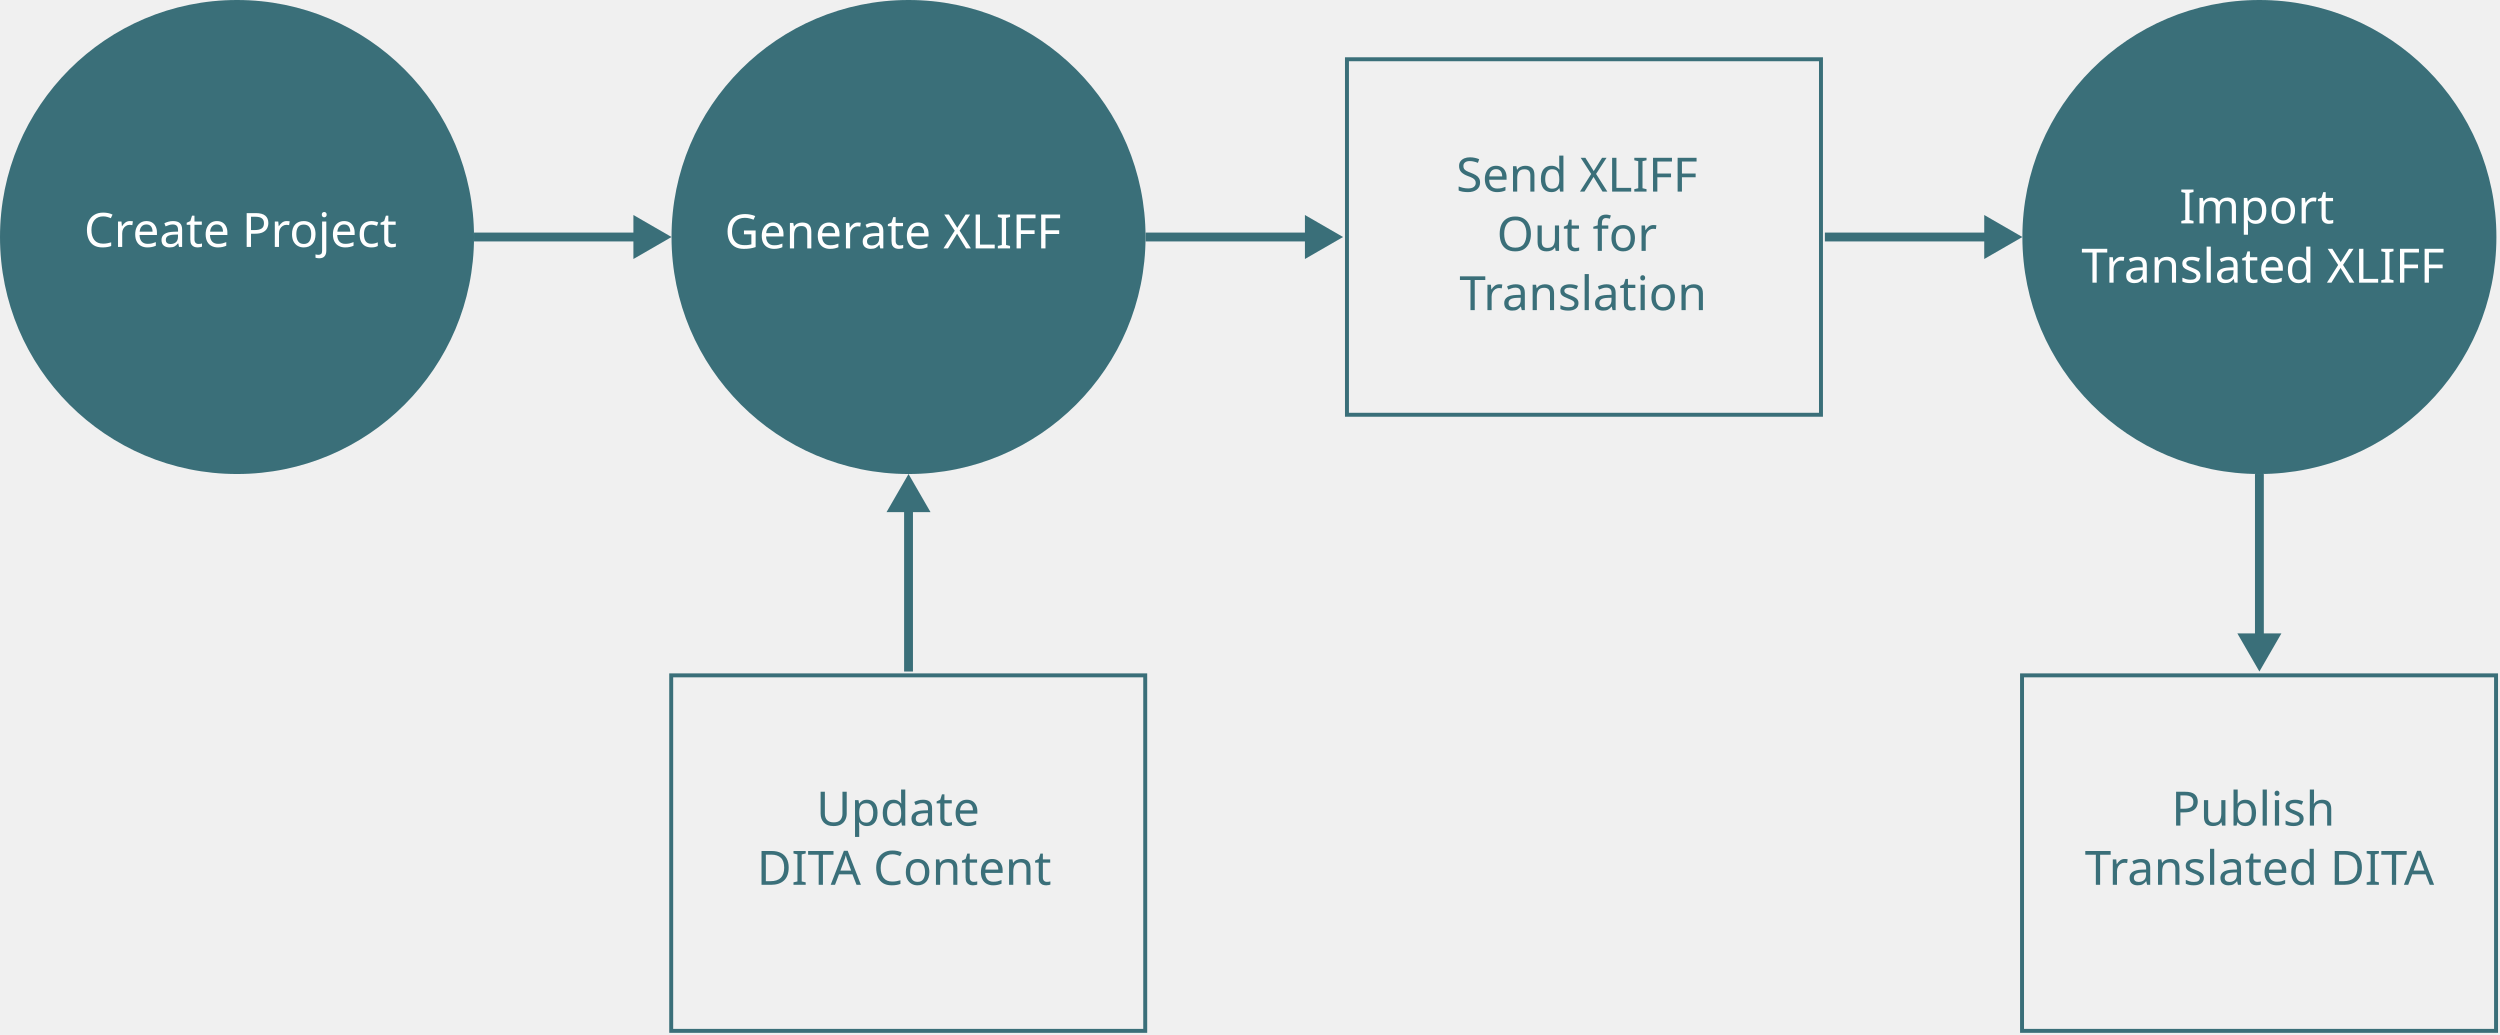
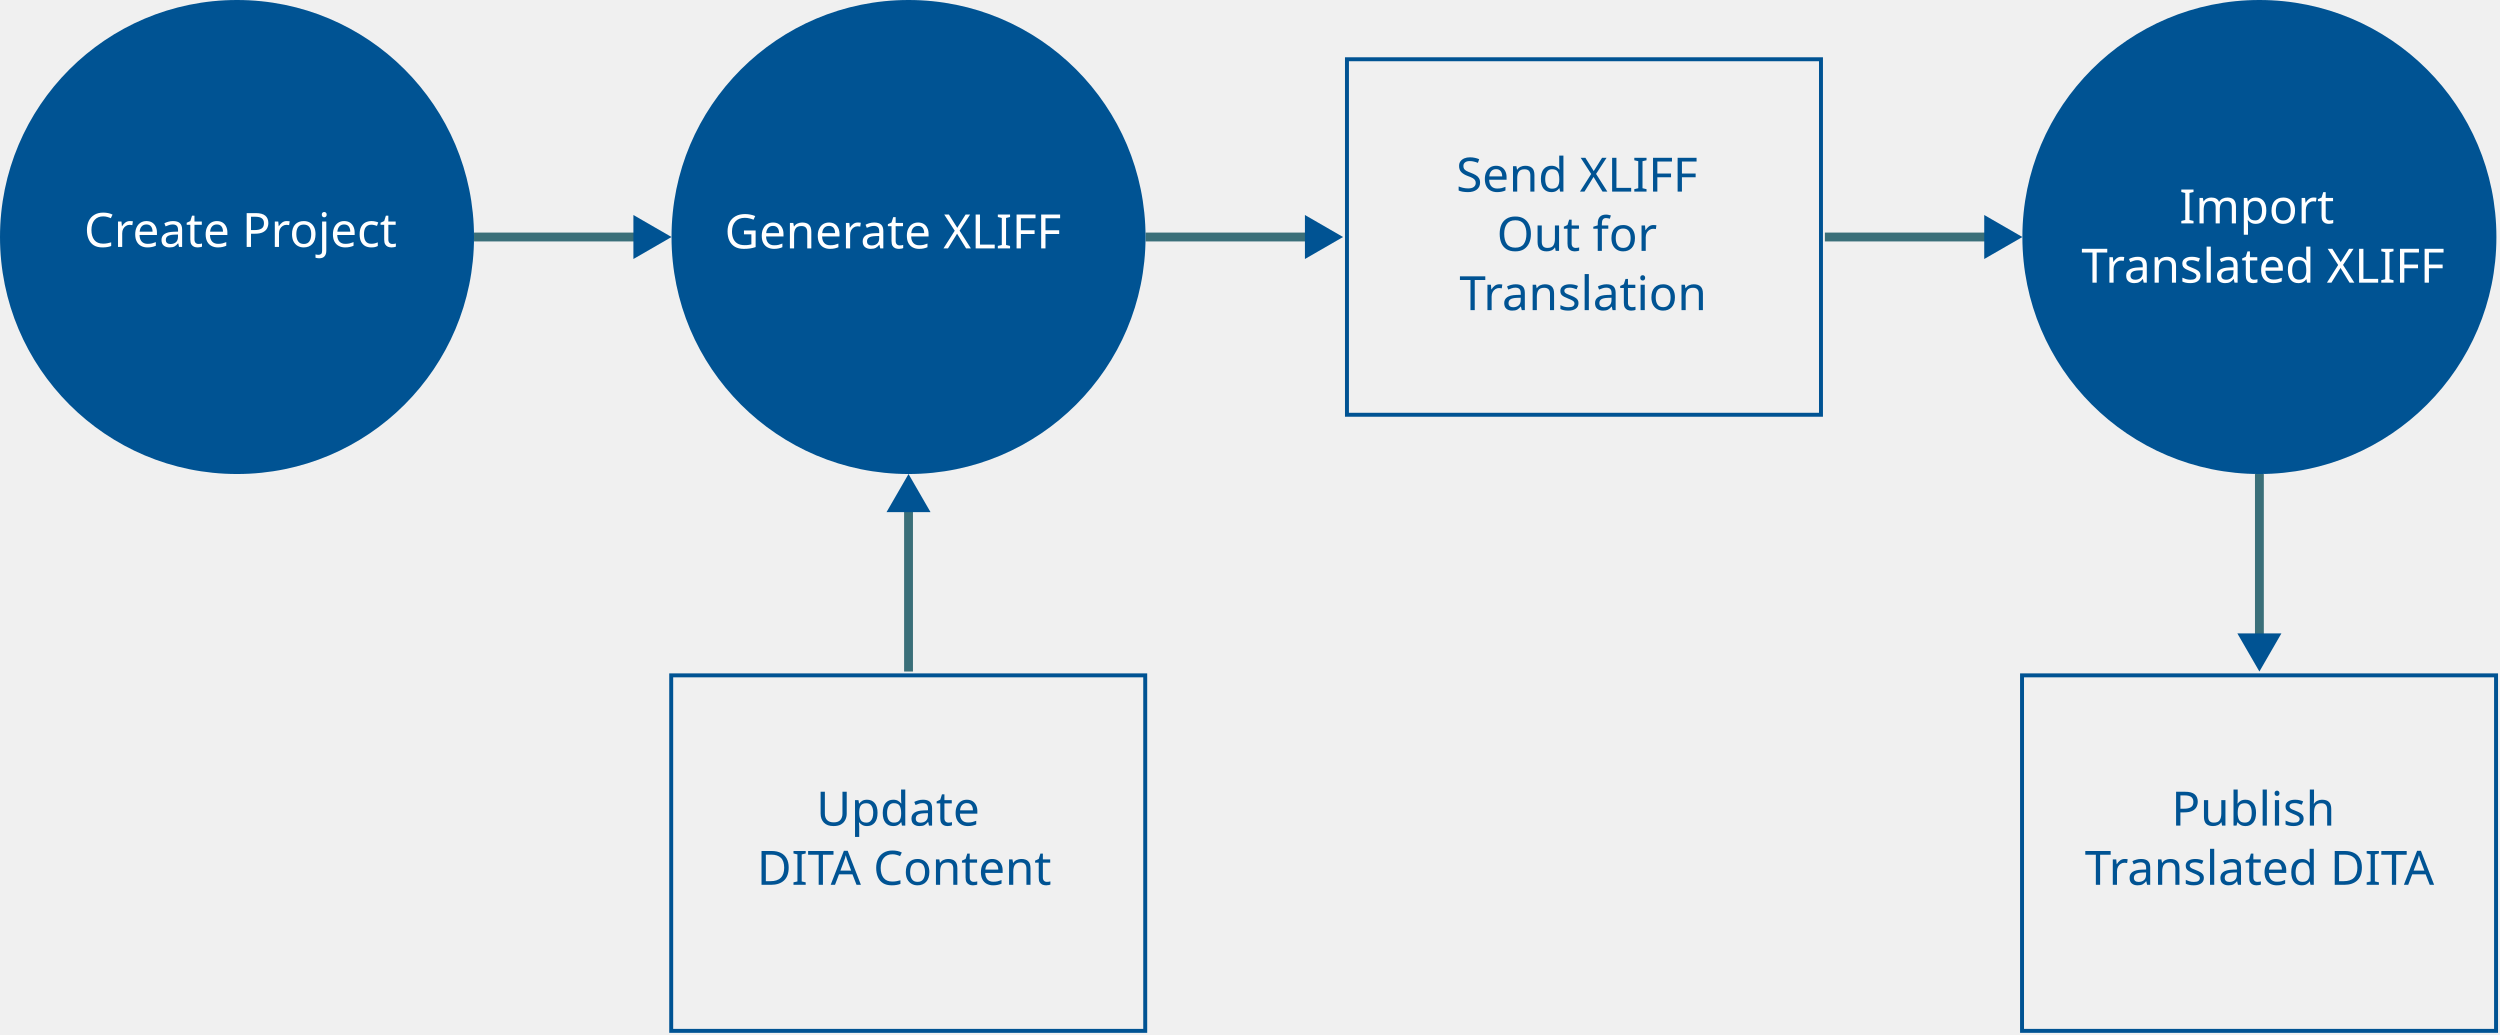
- <svg xmlns="http://www.w3.org/2000/svg" viewBox="0 0 632.89 261.97" version="1.1" width="632.89" height="261.97">
-   <line style="stroke-width:2.24px;stroke:#3a6f79;" x1="230" y1="170" x2="230" y2="128.02" />
-   <polygon style="fill:#3a6f79;" points="224.43,129.65 235.57,129.65 230,120 " />
-   <line style="stroke-width:2.24px;stroke:#3a6f79;" x1="571.98" y1="120" x2="571.98" y2="161.98" />
-   <polygon style="fill:#3a6f79;" points="577.55,160.35 566.4,160.35 571.98,170 " />
-   <line style="stroke-width:2.24px;stroke:#3a6f79;" x1="120" y1="60" x2="161.98" y2="60" />
-   <polygon style="fill:#3a6f79;" points="160.35,54.43 160.35,65.57 170,60 " />
-   <line style="stroke-width:2.24px;stroke:#3a6f79;" x1="290" y1="60" x2="331.98" y2="60" />
-   <polygon style="fill:#3a6f79;" points="330.35,54.43 330.35,65.57 340,60 " />
-   <line style="stroke-width:2.24px;stroke:#3a6f79;" x1="461.98" y1="60" x2="503.95" y2="60" />
-   <polygon style="fill:#3a6f79;" points="502.32,54.43 502.32,65.57 511.98,60 " />
-   <circle style="fill:#3a6f79;" cx="60" cy="60" r="60" />
-   <circle style="fill:#3a6f79;" cx="230" cy="60" r="60" />
-   <circle style="fill:#3a6f79;" cx="571.98" cy="60" r="60" />
-   <rect style="fill:none;stroke:#3a6f79;stroke-miterlimit:10;" x="340.99" y="15" width="120" height="90" />
-   <rect style="fill:none;stroke:#3a6f79;stroke-miterlimit:10;" x="169.92" y="170.97" width="120" height="90" />
-   <rect style="fill:none;stroke:#3a6f79;stroke-miterlimit:10;" x="511.89" y="170.97" width="120" height="90" />
-   <text x="103.346" y="62.51" style="font-style:normal;font-weight:normal;font-size:12px;font-family:sans-serif;text-align:center;text-anchor:middle;fill:#ffffff">
-     <tspan x="60.88" y="62.51" style="font-style:normal;font-weight:normal;font-size:12px;font-family:sans-serif;text-align:center;text-anchor:middle">Create Project</tspan>
+ <svg xmlns="http://www.w3.org/2000/svg" viewBox="0 0 632.89 261.97" version="1.1" width="632.89" height="261.97" id="svg19">
+   <defs id="defs19" />
+   <line style="stroke-width:2.24px;stroke:#3a6f79;fill:#005393;fill-opacity:1" x1="230" y1="170" x2="230" y2="128.02" id="line1" />
+   <polygon style="fill:#005393;fill-opacity:1" points="224.43,129.65 235.57,129.65 230,120 " id="polygon1" />
+   <line style="stroke-width:2.24px;stroke:#3a6f79;fill:#005393;fill-opacity:1" x1="571.98" y1="120" x2="571.98" y2="161.98" id="line2" />
+   <polygon style="fill:#005393;fill-opacity:1" points="577.55,160.35 566.4,160.35 571.98,170 " id="polygon2" />
+   <line style="stroke-width:2.24px;stroke:#3a6f79;fill:#005393;fill-opacity:1" x1="120" y1="60" x2="161.98" y2="60" id="line3" />
+   <polygon style="fill:#005393;fill-opacity:1" points="160.35,54.43 160.35,65.57 170,60 " id="polygon3" />
+   <line style="stroke-width:2.24px;stroke:#3a6f79;fill:#005393;fill-opacity:1" x1="290" y1="60" x2="331.98" y2="60" id="line4" />
+   <polygon style="fill:#005393;fill-opacity:1" points="330.35,54.43 330.35,65.57 340,60 " id="polygon4" />
+   <line style="stroke-width:2.24px;stroke:#3a6f79;fill:#005393;fill-opacity:1" x1="461.98" y1="60" x2="503.95" y2="60" id="line5" />
+   <polygon style="fill:#005393;fill-opacity:1" points="502.32,54.43 502.32,65.57 511.98,60 " id="polygon5" />
+   <circle style="fill:#005393;fill-opacity:1" cx="60" cy="60" r="60" id="circle5" />
+   <circle style="fill:#005393;fill-opacity:1" cx="230" cy="60" r="60" id="circle6" />
+   <circle style="fill:#005393;fill-opacity:1" cx="571.98" cy="60" r="60" id="circle7" />
+   <rect style="fill:none;stroke:#005393;stroke-miterlimit:10;stroke-opacity:1" x="340.99" y="15" width="120" height="90" id="rect7" />
+   <rect style="fill:none;stroke:#005393;stroke-miterlimit:10;stroke-opacity:1" x="169.92" y="170.97" width="120" height="90" id="rect8" />
+   <rect style="fill:none;stroke:#005393;stroke-miterlimit:10;stroke-opacity:1" x="511.89" y="170.97" width="120" height="90" id="rect9" />
+   <text x="103.346" y="62.51" style="font-style:normal;font-weight:normal;font-size:12px;font-family:sans-serif;text-align:center;text-anchor:middle;fill:#ffffff" id="text9">
+     <tspan x="60.88" y="62.51" style="font-style:normal;font-weight:normal;font-size:12px;font-family:sans-serif;text-align:center;text-anchor:middle" id="tspan9">Create Project</tspan>
  </text>
-   <text x="272.213" y="62.88" style="font-style:normal;font-weight:normal;font-size:12px;font-family:sans-serif;text-align:center;text-anchor:middle;fill:#ffffff">
-     <tspan x="226.05" y="62.88" style="font-style:normal;font-weight:normal;font-size:12px;font-family:sans-serif;text-align:center;text-anchor:middle">Generate XLIFF</tspan>
+   <text x="272.213" y="62.88" style="font-style:normal;font-weight:normal;font-size:12px;font-family:sans-serif;text-align:center;text-anchor:middle;fill:#ffffff" id="text10">
+     <tspan x="226.05" y="62.88" style="font-style:normal;font-weight:normal;font-size:12px;font-family:sans-serif;text-align:center;text-anchor:middle" id="tspan10">Generate XLIFF</tspan>
  </text>
-   <text x="400.774" y="48.51" style="font-style:normal;font-weight:normal;font-size:12px;font-family:sans-serif;text-align:center;text-anchor:middle;fill:#3a6f79">
-     <tspan x="400.774" y="48.51">Send XLIFF</tspan>
-     <tspan x="400.774" y="63.51">Out for</tspan>
-     <tspan x="400.774" y="78.51">Translation</tspan>
+   <text x="400.774" y="48.51" style="font-style:normal;font-weight:normal;font-size:12px;font-family:sans-serif;text-align:center;text-anchor:middle;fill:#005393;fill-opacity:1" id="text13">
+     <tspan x="400.774" y="48.51" id="tspan11" style="fill:#005393;fill-opacity:1">Send XLIFF</tspan>
+     <tspan x="400.774" y="63.51" id="tspan12" style="fill:#005393;fill-opacity:1">Out for</tspan>
+     <tspan x="400.774" y="78.51" id="tspan13" style="fill:#005393;fill-opacity:1">Translation</tspan>
  </text>
-   <text x="572.895" y="56.55" style="font-style:normal;font-weight:normal;font-size:12px;font-family:sans-serif;text-align:center;text-anchor:middle;fill:#ffffff">
-     <tspan x="572.895" y="56.55">Import</tspan>
-     <tspan x="572.895" y="71.55">Translated XLIFF</tspan>
+   <text x="572.895" y="56.55" style="font-style:normal;font-weight:normal;font-size:12px;font-family:sans-serif;text-align:center;text-anchor:middle;fill:#ffffff" id="text15">
+     <tspan x="572.895" y="56.55" id="tspan14">Import</tspan>
+     <tspan x="572.895" y="71.55" id="tspan15">Translated XLIFF</tspan>
  </text>
-   <text x="228.908" y="209.117" style="font-style:normal;font-weight:normal;font-size:12px;font-family:sans-serif;text-align:center;text-anchor:middle;fill:#3a6f79">
-     <tspan x="228.908" y="209">Update</tspan>
-     <tspan x="228.908" y="224">DITA Content</tspan>
+   <text x="228.908" y="209.117" style="font-style:normal;font-weight:normal;font-size:12px;font-family:sans-serif;text-align:center;text-anchor:middle;fill:#005393;fill-opacity:1" id="text17">
+     <tspan x="228.908" y="209" id="tspan16" style="fill:#005393;fill-opacity:1">Update</tspan>
+     <tspan x="228.908" y="224" id="tspan17" style="fill:#005393;fill-opacity:1">DITA Content</tspan>
  </text>
-   <text x="572" y="209" style="font-style:normal;font-weight:normal;font-size:12px;font-family:sans-serif;text-align:center;text-anchor:middle;fill:#3a6f79;">
-     <tspan x="572" y="209">Publish</tspan>
-     <tspan x="572" y="224">Translated DITA</tspan>
+   <text x="572" y="209" style="font-style:normal;font-weight:normal;font-size:12px;font-family:sans-serif;text-align:center;text-anchor:middle;fill:#005393;fill-opacity:1" id="text19">
+     <tspan x="572" y="209" id="tspan18" style="fill:#005393;fill-opacity:1">Publish</tspan>
+     <tspan x="572" y="224" id="tspan19" style="fill:#005393;fill-opacity:1">Translated DITA</tspan>
  </text>
</svg>
